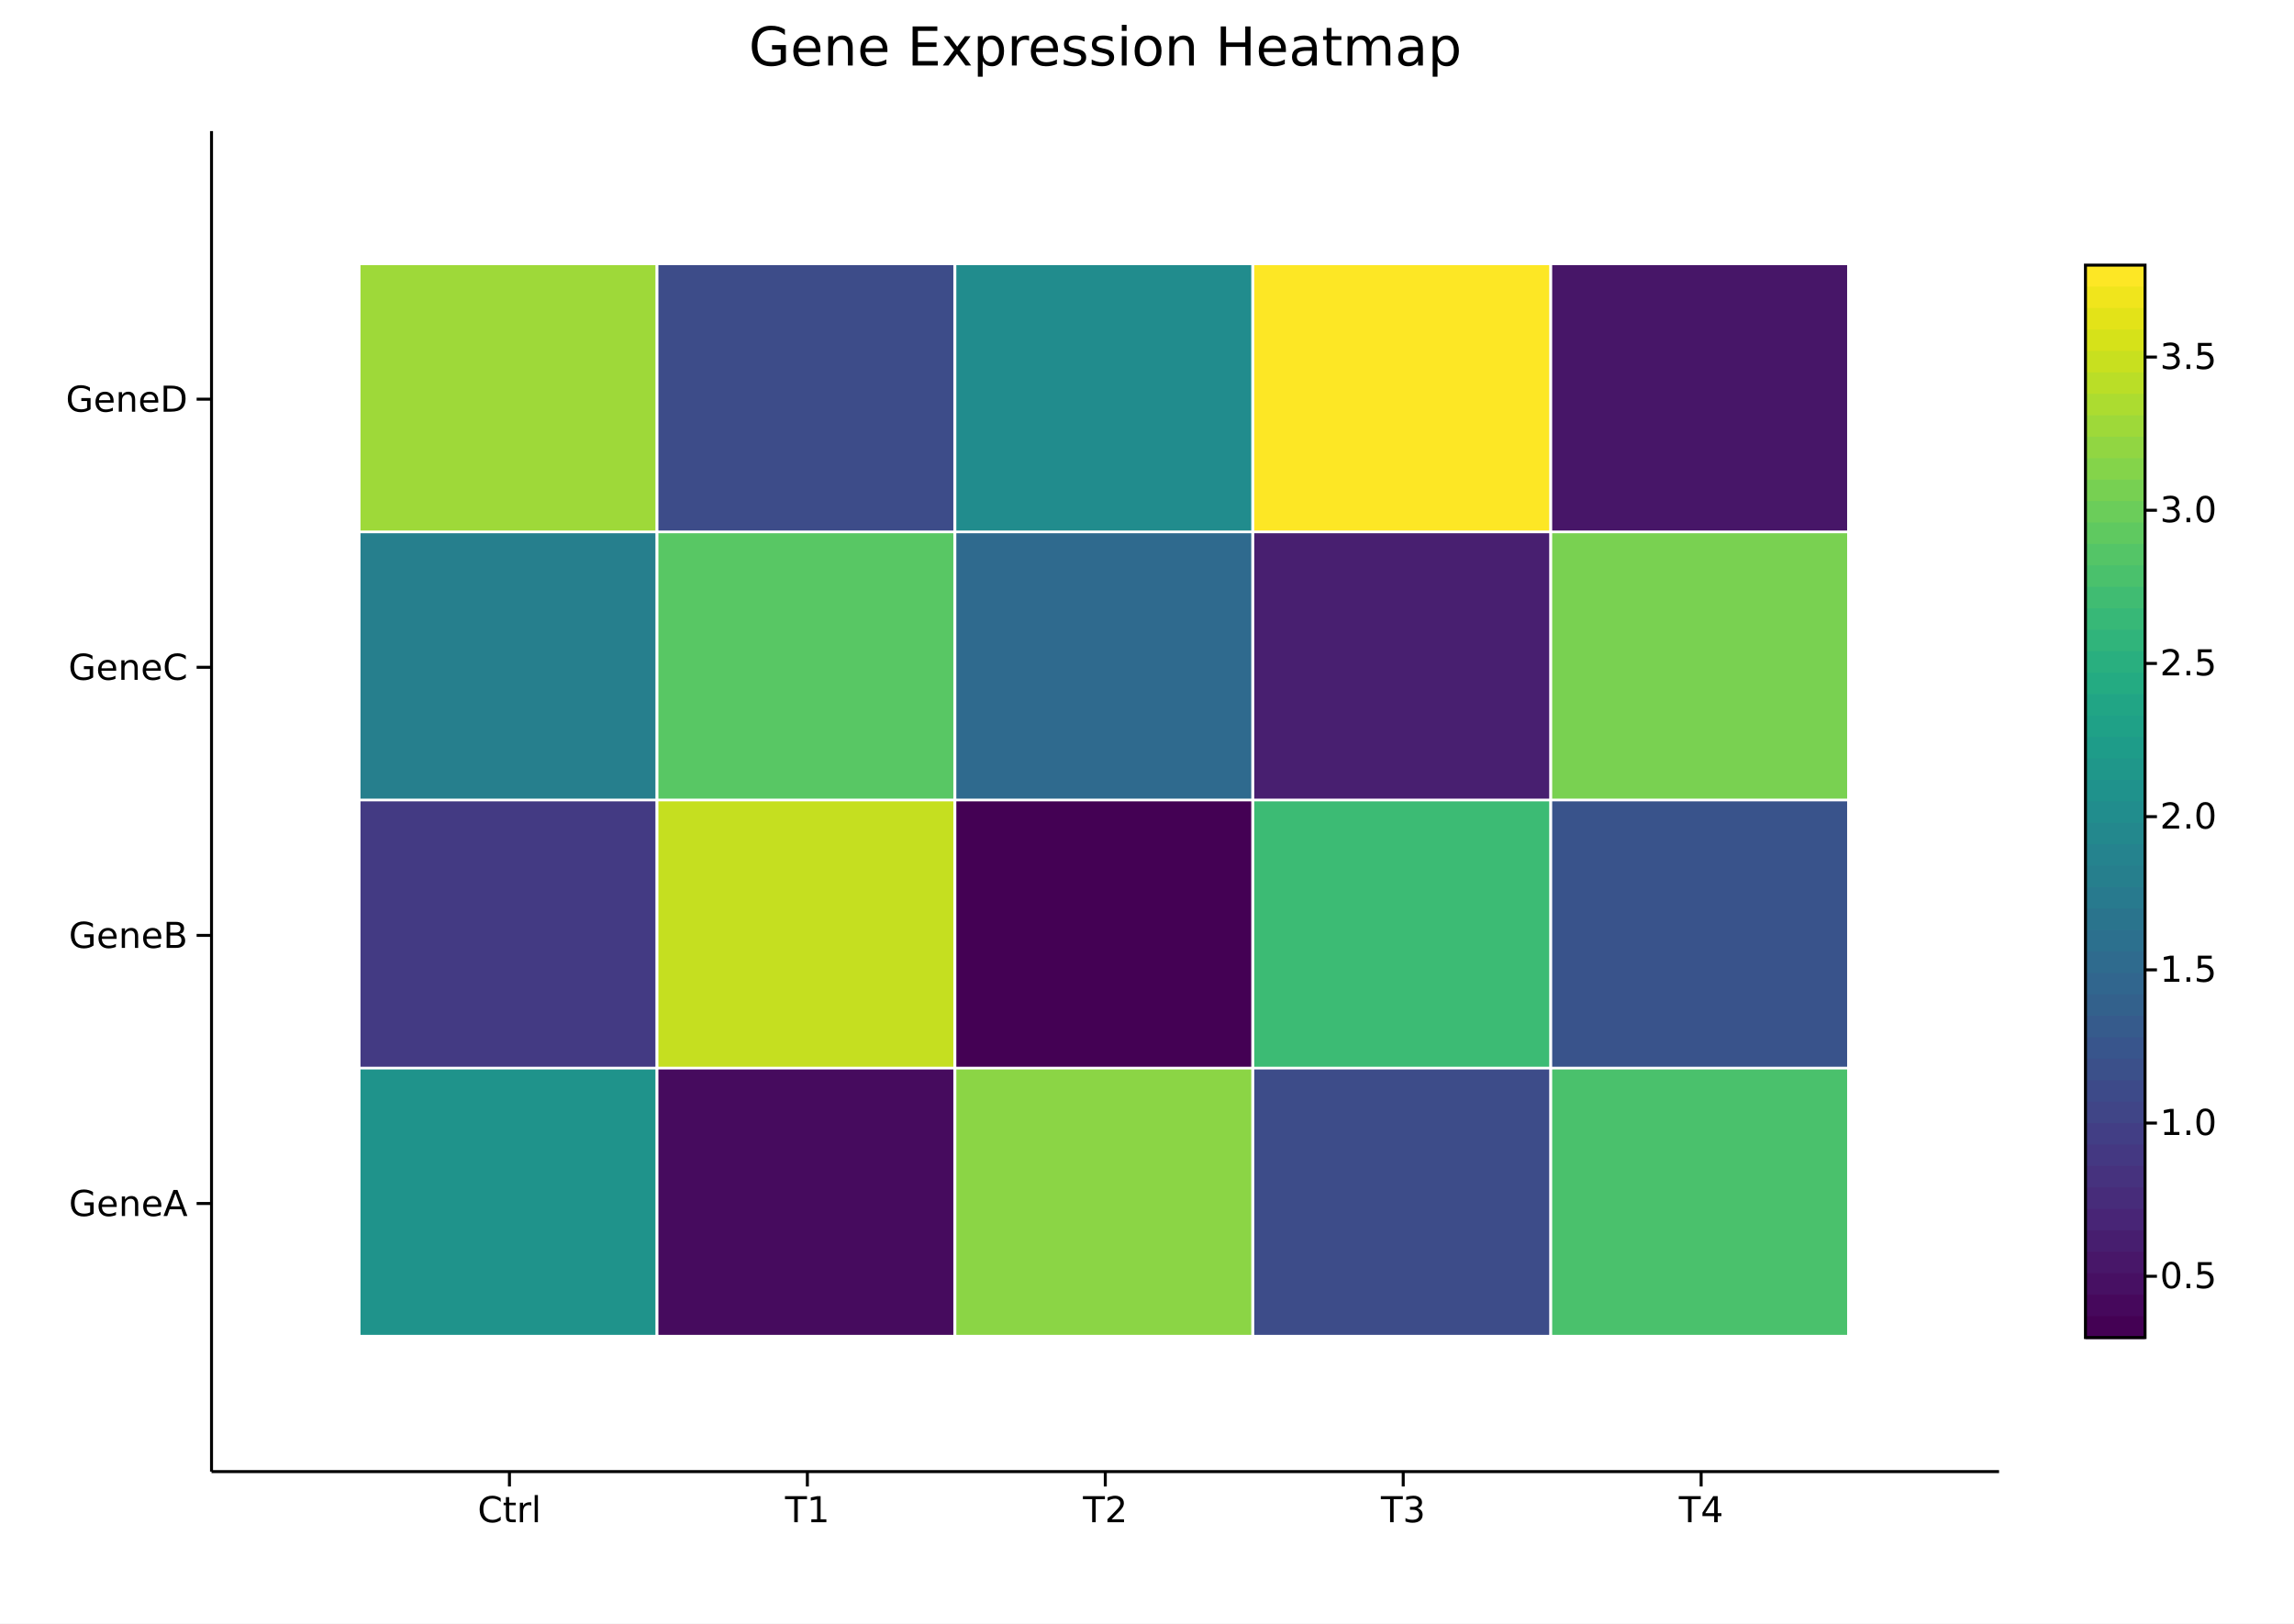
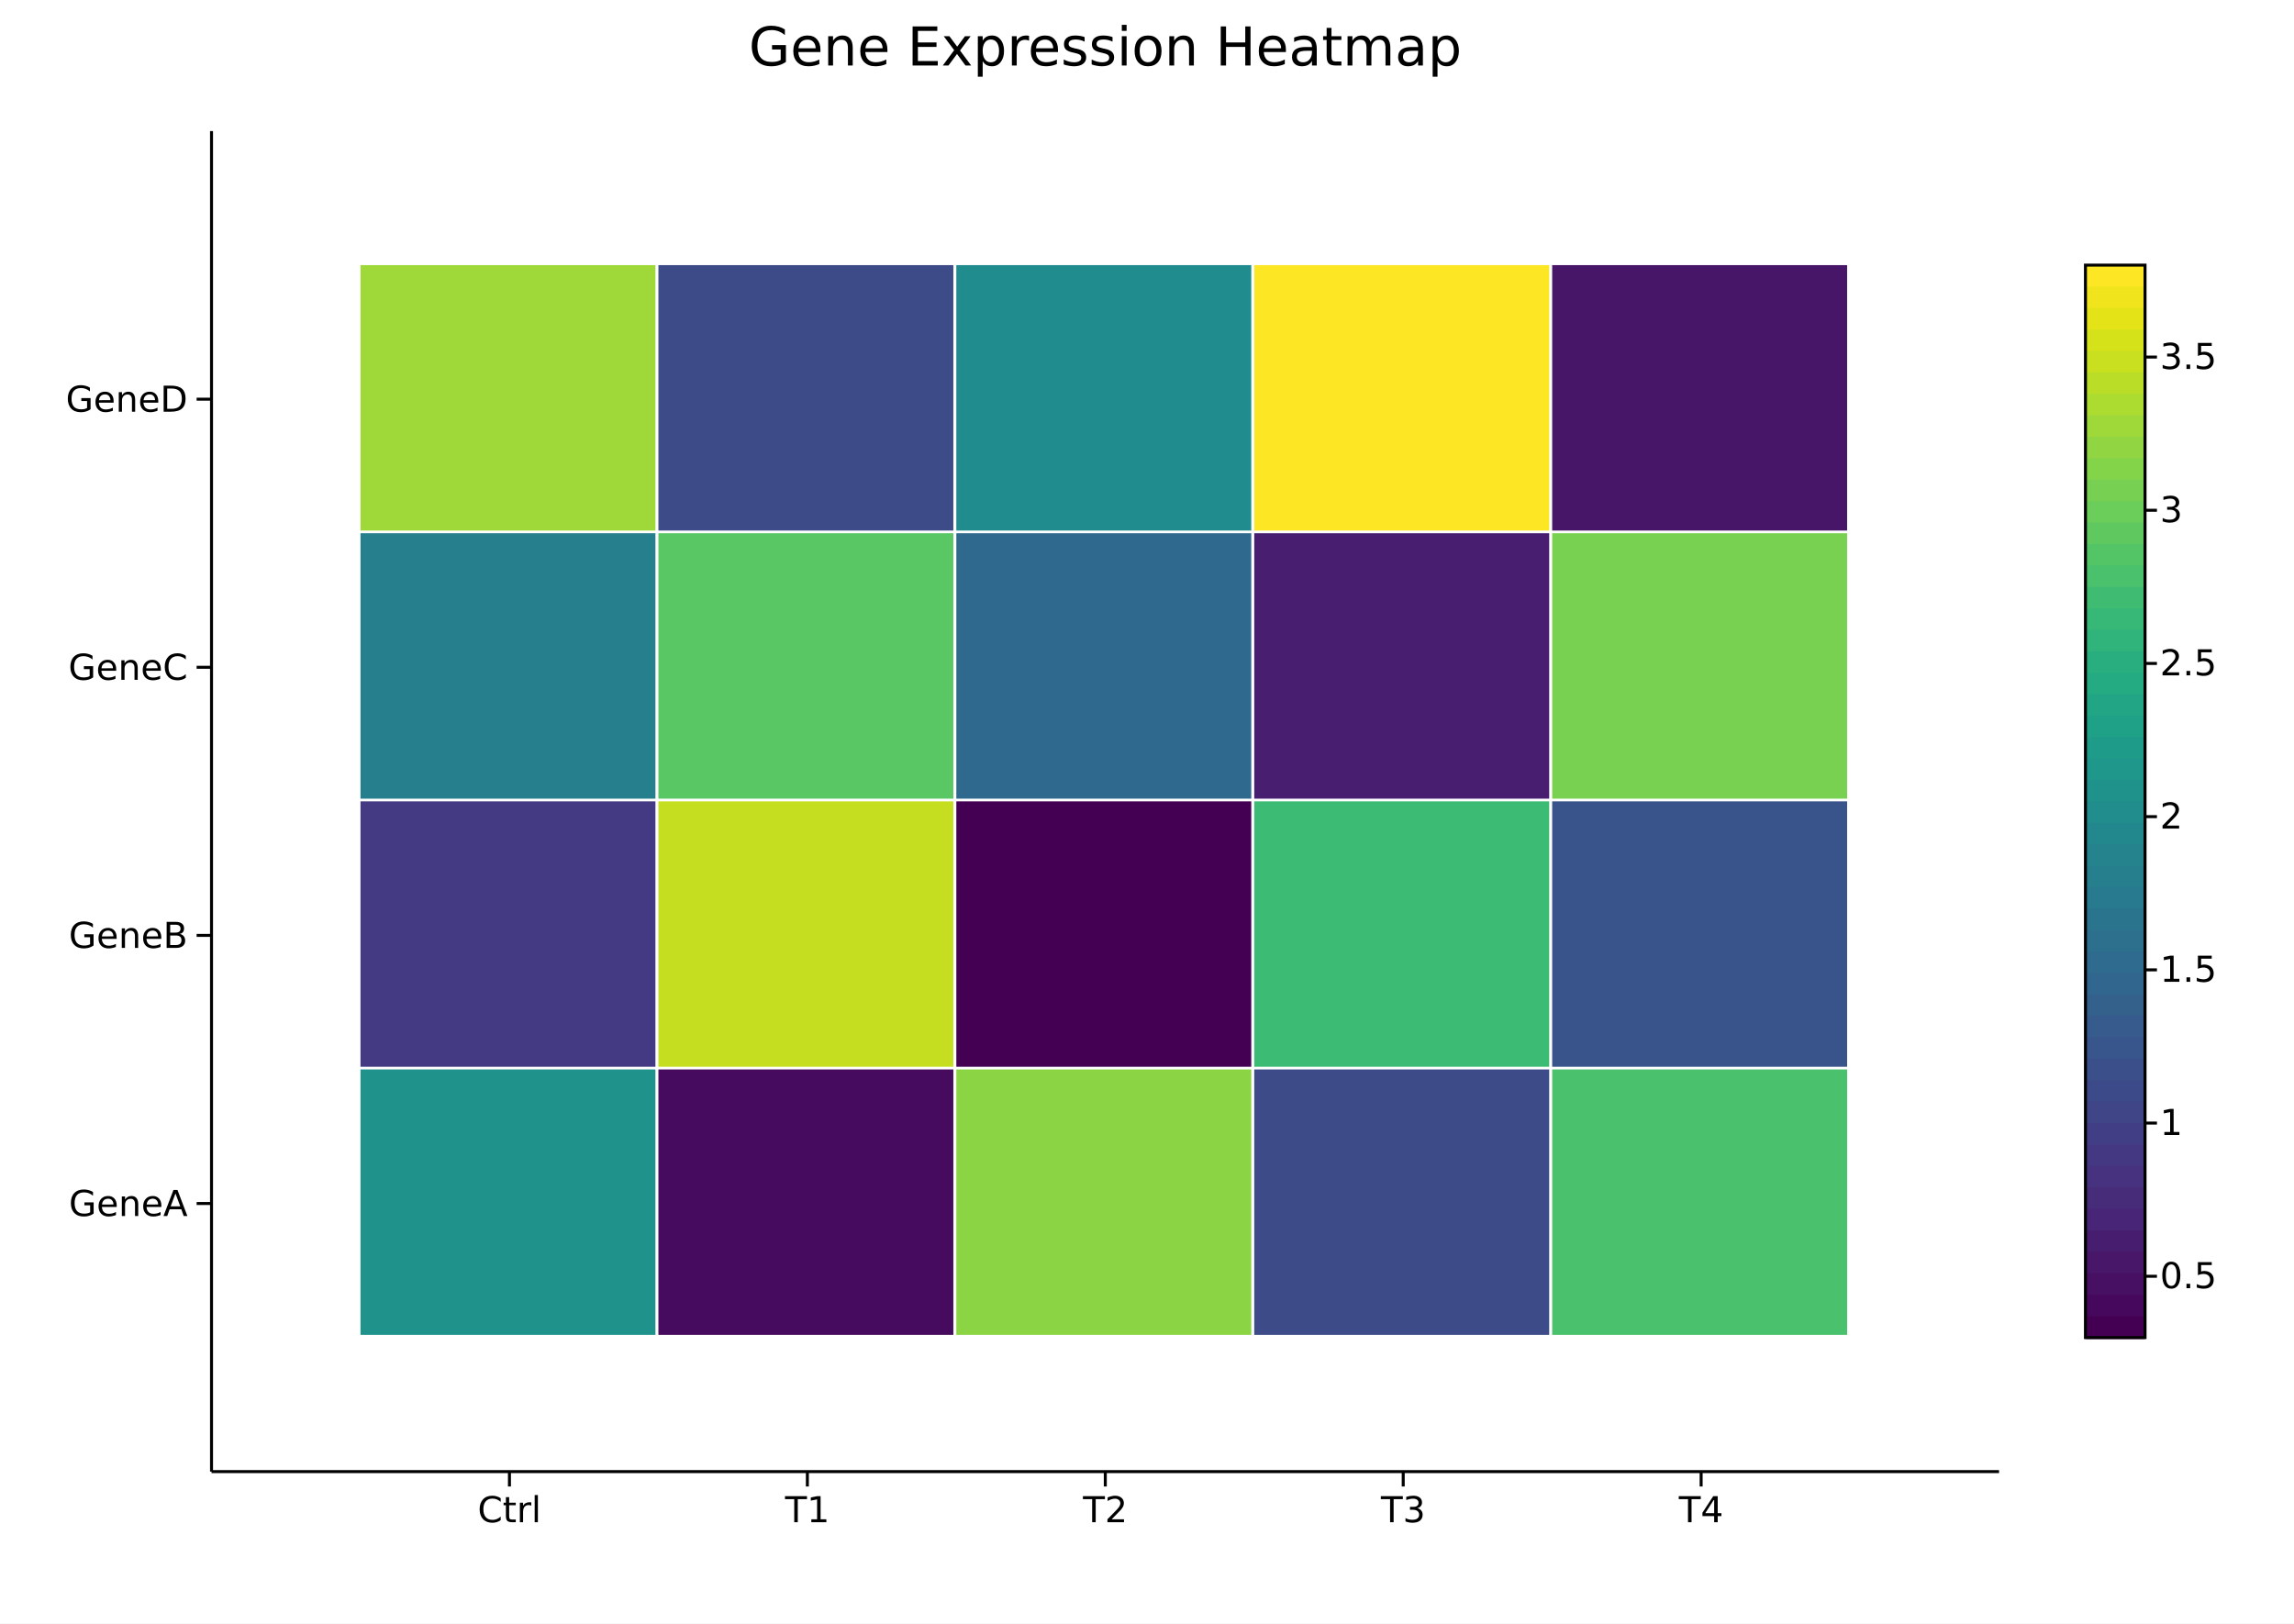
<svg xmlns="http://www.w3.org/2000/svg" width="770" height="545" font-family="DejaVu Sans, Liberation Sans, Arial, sans-serif" fill="black">
  <rect width="100%" height="100%" fill="white" />
  <line x1="71" y1="494" x2="671" y2="494" stroke="#000000" stroke-width="1" />
  <line x1="71" y1="44" x2="71" y2="494" stroke="#000000" stroke-width="1" />
  <text x="63" y="408.2" font-size="12" text-anchor="end">GeneA</text>
  <line x1="66" y1="404" x2="71" y2="404" stroke="#000000" stroke-width="1" />
  <text x="63" y="318.2" font-size="12" text-anchor="end">GeneB</text>
  <line x1="66" y1="314" x2="71" y2="314" stroke="#000000" stroke-width="1" />
  <text x="63" y="228.2" font-size="12" text-anchor="end">GeneC</text>
  <line x1="66" y1="224" x2="71" y2="224" stroke="#000000" stroke-width="1" />
  <text x="63" y="138.2" font-size="12" text-anchor="end">GeneD</text>
  <line x1="66" y1="134" x2="71" y2="134" stroke="#000000" stroke-width="1" />
  <text x="171" y="511" font-size="12" text-anchor="middle">Ctrl</text>
  <line x1="171" y1="494" x2="171" y2="499" stroke="#000000" stroke-width="1" />
  <text x="271" y="511" font-size="12" text-anchor="middle">T1</text>
  <line x1="271" y1="494" x2="271" y2="499" stroke="#000000" stroke-width="1" />
  <text x="371" y="511" font-size="12" text-anchor="middle">T2</text>
  <line x1="371" y1="494" x2="371" y2="499" stroke="#000000" stroke-width="1" />
  <text x="471" y="511" font-size="12" text-anchor="middle">T3</text>
  <line x1="471" y1="494" x2="471" y2="499" stroke="#000000" stroke-width="1" />
  <text x="571" y="511" font-size="12" text-anchor="middle">T4</text>
  <line x1="571" y1="494" x2="571" y2="499" stroke="#000000" stroke-width="1" />
  <text x="371" y="22" font-size="18" text-anchor="middle">Gene Expression Heatmap</text>
  <rect x="121" y="359" width="99" height="89.1" fill="#1f938b" />
  <rect x="221" y="359" width="99" height="89.1" fill="#460b5e" />
  <rect x="321" y="359" width="99" height="89.1" fill="#8bd545" />
  <rect x="421" y="359" width="99" height="89.1" fill="#3d4c89" />
  <rect x="521" y="359" width="99" height="89.1" fill="#4ac16c" />
  <rect x="121" y="269" width="99" height="89.1" fill="#433a83" />
  <rect x="221" y="269" width="99" height="89.1" fill="#c5df20" />
  <rect x="321" y="269" width="99" height="89.1" fill="#440154" />
  <rect x="421" y="269" width="99" height="89.1" fill="#3cbb74" />
  <rect x="521" y="269" width="99" height="89.1" fill="#39538b" />
  <rect x="121" y="179" width="99" height="89.1" fill="#267f8d" />
  <rect x="221" y="179" width="99" height="89.1" fill="#58c764" />
  <rect x="321" y="179" width="99" height="89.1" fill="#2f6a8e" />
  <rect x="421" y="179" width="99" height="89.1" fill="#481f70" />
  <rect x="521" y="179" width="99" height="89.1" fill="#79d151" />
  <rect x="121" y="89" width="99" height="89.1" fill="#9ed939" />
  <rect x="221" y="89" width="99" height="89.1" fill="#3d4c89" />
  <rect x="321" y="89" width="99" height="89.1" fill="#218c8d" />
  <rect x="421" y="89" width="99" height="89.1" fill="#fde725" />
  <rect x="521" y="89" width="99" height="89.1" fill="#471668" />
  <rect x="700" y="89" width="20" height="7.7" fill="#fde725" />
  <rect x="700" y="96.2" width="20" height="7.7" fill="#f0e51c" />
  <rect x="700" y="103.4" width="20" height="7.7" fill="#e3e318" />
  <rect x="700" y="110.6" width="20" height="7.7" fill="#d6e219" />
  <rect x="700" y="117.8" width="20" height="7.7" fill="#c8e01f" />
  <rect x="700" y="125" width="20" height="7.7" fill="#bade27" />
  <rect x="700" y="132.2" width="20" height="7.7" fill="#acdc30" />
  <rect x="700" y="139.4" width="20" height="7.7" fill="#9ed939" />
  <rect x="700" y="146.6" width="20" height="7.7" fill="#91d642" />
  <rect x="700" y="153.8" width="20" height="7.7" fill="#84d44a" />
  <rect x="700" y="161" width="20" height="7.7" fill="#77d052" />
  <rect x="700" y="168.2" width="20" height="7.7" fill="#6bcd5a" />
  <rect x="700" y="175.4" width="20" height="7.7" fill="#5fc960" />
  <rect x="700" y="182.6" width="20" height="7.7" fill="#54c567" />
  <rect x="700" y="189.8" width="20" height="7.7" fill="#4ac16c" />
  <rect x="700" y="197" width="20" height="7.7" fill="#40bc72" />
  <rect x="700" y="204.2" width="20" height="7.7" fill="#37b877" />
  <rect x="700" y="211.4" width="20" height="7.7" fill="#30b47b" />
  <rect x="700" y="218.6" width="20" height="7.7" fill="#29af7f" />
  <rect x="700" y="225.8" width="20" height="7.7" fill="#24ab82" />
  <rect x="700" y="233" width="20" height="7.7" fill="#21a585" />
  <rect x="700" y="240.2" width="20" height="7.7" fill="#1fa187" />
  <rect x="700" y="247.4" width="20" height="7.7" fill="#1e9c89" />
  <rect x="700" y="254.6" width="20" height="7.7" fill="#1f978a" />
  <rect x="700" y="261.8" width="20" height="7.7" fill="#1f928c" />
  <rect x="700" y="269" width="20" height="7.7" fill="#218d8d" />
  <rect x="700" y="276.2" width="20" height="7.7" fill="#23888d" />
  <rect x="700" y="283.4" width="20" height="7.7" fill="#25838e" />
  <rect x="700" y="290.6" width="20" height="7.7" fill="#267f8d" />
  <rect x="700" y="297.8" width="20" height="7.7" fill="#287a8e" />
  <rect x="700" y="305" width="20" height="7.7" fill="#2a748d" />
  <rect x="700" y="312.2" width="20" height="7.7" fill="#2c708e" />
  <rect x="700" y="319.4" width="20" height="7.7" fill="#2f6b8e" />
  <rect x="700" y="326.6" width="20" height="7.7" fill="#31668e" />
  <rect x="700" y="333.8" width="20" height="7.7" fill="#33618c" />
  <rect x="700" y="341" width="20" height="7.7" fill="#365b8c" />
  <rect x="700" y="348.2" width="20" height="7.7" fill="#38558c" />
  <rect x="700" y="355.4" width="20" height="7.7" fill="#3b508a" />
  <rect x="700" y="362.6" width="20" height="7.7" fill="#3d4a89" />
  <rect x="700" y="369.8" width="20" height="7.7" fill="#404587" />
  <rect x="700" y="377" width="20" height="7.7" fill="#423e85" />
  <rect x="700" y="384.2" width="20" height="7.7" fill="#443882" />
  <rect x="700" y="391.4" width="20" height="7.7" fill="#46327e" />
  <rect x="700" y="398.6" width="20" height="7.7" fill="#472c7a" />
  <rect x="700" y="405.8" width="20" height="7.7" fill="#482576" />
  <rect x="700" y="413" width="20" height="7.7" fill="#471e6f" />
  <rect x="700" y="420.2" width="20" height="7.7" fill="#481769" />
  <rect x="700" y="427.4" width="20" height="7.7" fill="#471063" />
  <rect x="700" y="434.6" width="20" height="7.7" fill="#46085c" />
  <rect x="700" y="441.8" width="20" height="7.7" fill="#440154" />
  <rect x="700" y="89" width="20" height="360" fill="none" stroke="#000000" stroke-width="1" />
  <line x1="720" y1="428.43" x2="724" y2="428.43" stroke="#000000" stroke-width="1" />
  <text x="725" y="432.43" font-size="12" text-anchor="start">0.5</text>
  <line x1="720" y1="377" x2="724" y2="377" stroke="#000000" stroke-width="1" />
-   <text x="725" y="381" font-size="12" text-anchor="start">1.0</text>
+   <text x="725" y="381" font-size="12" text-anchor="start">1</text>
  <line x1="720" y1="325.57" x2="724" y2="325.57" stroke="#000000" stroke-width="1" />
  <text x="725" y="329.57" font-size="12" text-anchor="start">1.5</text>
  <line x1="720" y1="274.14" x2="724" y2="274.14" stroke="#000000" stroke-width="1" />
-   <text x="725" y="278.14" font-size="12" text-anchor="start">2.0</text>
+   <text x="725" y="278.14" font-size="12" text-anchor="start">2</text>
  <line x1="720" y1="222.71" x2="724" y2="222.71" stroke="#000000" stroke-width="1" />
  <text x="725" y="226.71" font-size="12" text-anchor="start">2.5</text>
  <line x1="720" y1="171.29" x2="724" y2="171.29" stroke="#000000" stroke-width="1" />
-   <text x="725" y="175.29" font-size="12" text-anchor="start">3.0</text>
+   <text x="725" y="175.29" font-size="12" text-anchor="start">3</text>
  <line x1="720" y1="119.86" x2="724" y2="119.86" stroke="#000000" stroke-width="1" />
  <text x="725" y="123.86" font-size="12" text-anchor="start">3.5</text>
</svg>
